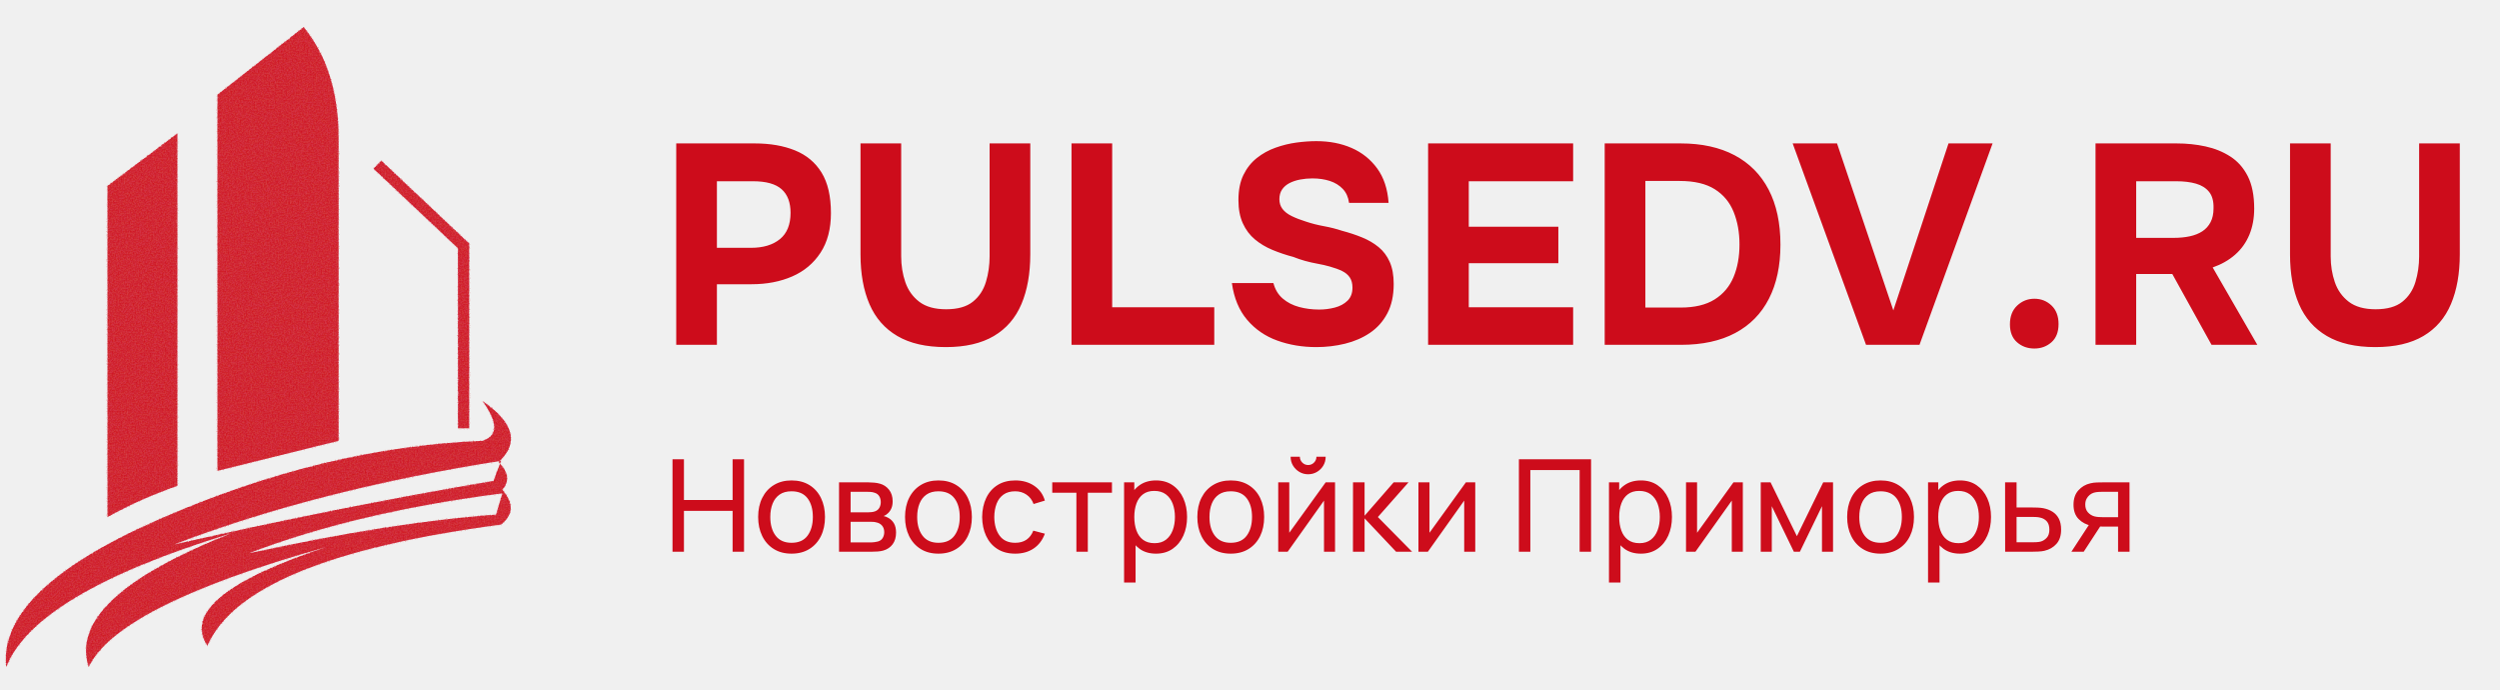
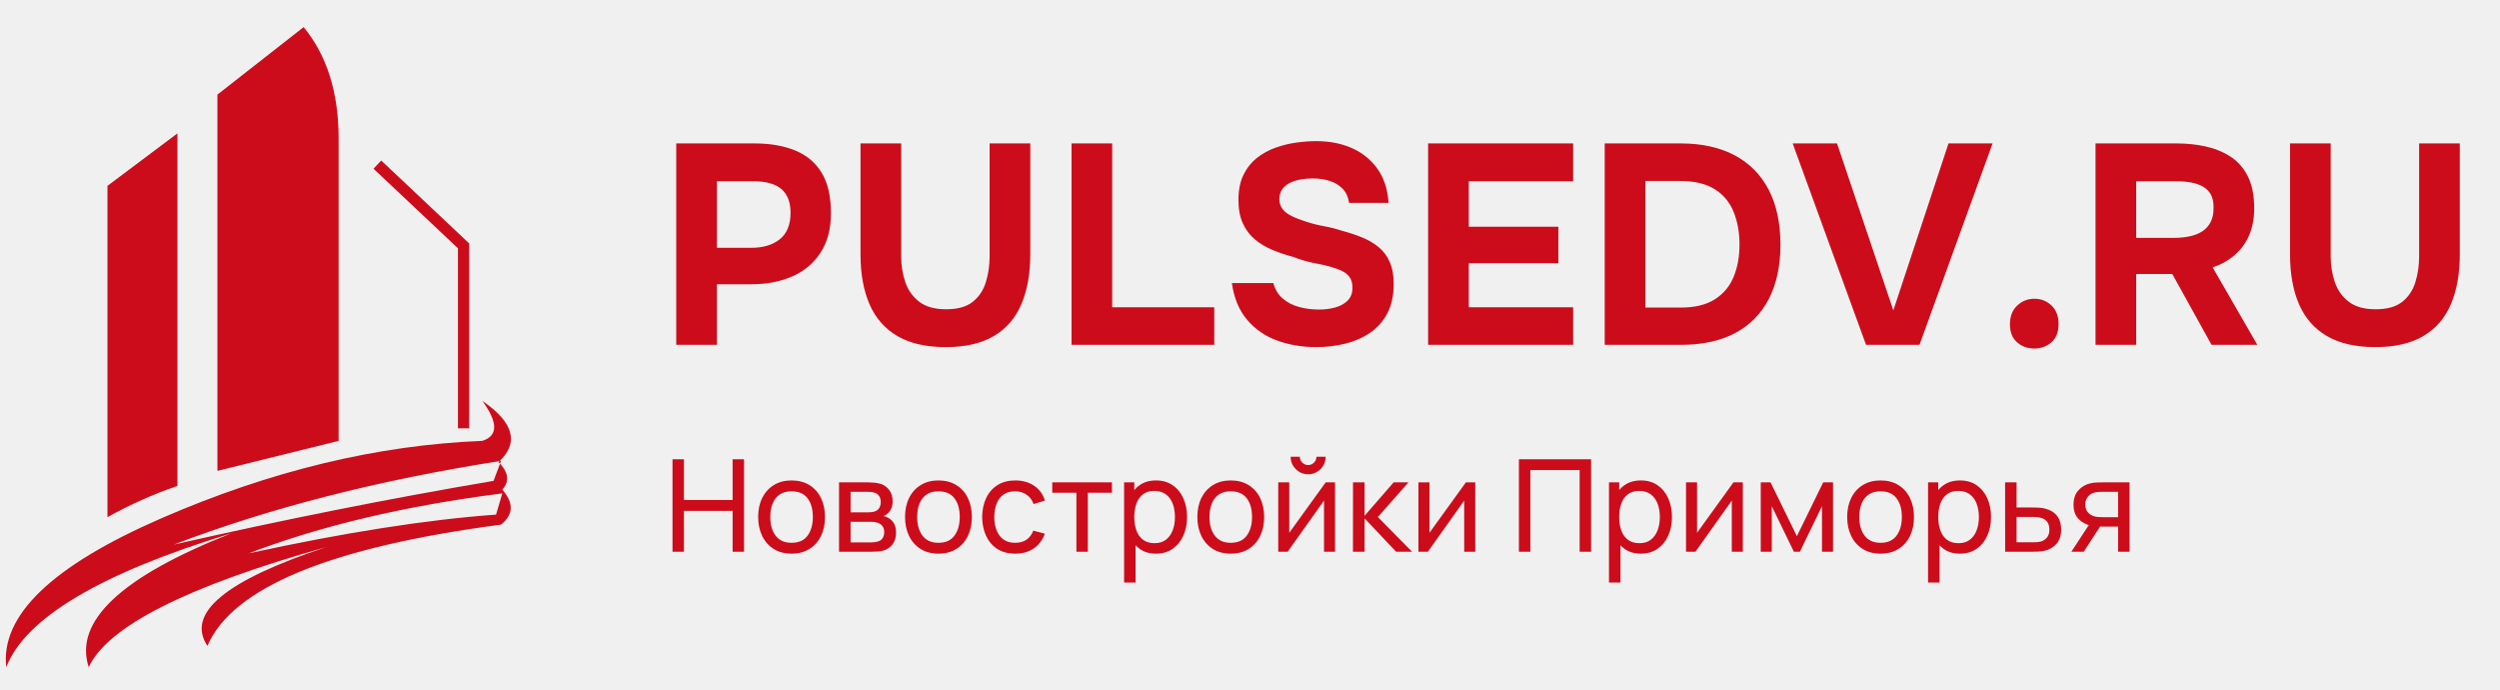
<svg xmlns="http://www.w3.org/2000/svg" width="290" height="80" viewBox="0 0 290 80" role="img" aria-label="PULSEDV.RU — Новостройки Приморья">
  <defs>
    <pattern id="grain" width="180" height="140" patternUnits="userSpaceOnUse" patternTransform="rotate(-36)">
      <path d="M109.7 94.6q17.4 -0.1 34.7 -0.3" stroke="#fff" stroke-opacity="0.052" stroke-width="0.55" />
      <path d="M30.6 114.8q9.0 -0.1 18.1 -0.2" stroke="#fff" stroke-opacity="0.077" stroke-width="0.29" />
      <path d="M163.6 75.1q4.2 0.1 8.4 0.3" stroke="#fff" stroke-opacity="0.103" stroke-width="0.61" />
      <path d="M178.5 -10.2q17.6 0.1 35.2 0.1" stroke="#fff" stroke-opacity="0.039" stroke-width="0.77" />
      <path d="M102.0 22.6q15.2 -0.2 30.4 -0.3" stroke="#fff" stroke-opacity="0.104" stroke-width="0.75" />
      <path d="M139.2 -6.3q13.2 -0.2 26.4 -0.4" stroke="#fff" stroke-opacity="0.099" stroke-width="0.40" />
      <path d="M179.5 14.3q17.5 -0.2 35.0 -0.4" stroke="#fff" stroke-opacity="0.061" stroke-width="0.57" />
      <path d="M63.2 34.8q9.6 0.1 19.1 0.3" stroke="#fff" stroke-opacity="0.026" stroke-width="0.34" />
      <path d="M33.1 61.4q16.2 -0.2 32.4 -0.4" stroke="#fff" stroke-opacity="0.043" stroke-width="0.67" />
      <path d="M77.8 1.9q8.1 -0.2 16.2 -0.4" stroke="#fff" stroke-opacity="0.092" stroke-width="0.42" />
      <path d="M139.3 93.7q4.2 -0.0 8.5 -0.0" stroke="#fff" stroke-opacity="0.079" stroke-width="0.57" />
      <path d="M161.4 20.9q14.6 0.0 29.2 0.0" stroke="#a40917" stroke-opacity="0.038" stroke-width="0.58" />
      <path d="M54.6 16.8q13.5 0.2 27.0 0.3" stroke="#fff" stroke-opacity="0.084" stroke-width="0.48" />
      <path d="M72.1 -11.5q16.4 0.2 32.9 0.3" stroke="#a40917" stroke-opacity="0.027" stroke-width="0.35" />
      <path d="M56.2 138.5q14.2 0.1 28.4 0.3" stroke="#fff" stroke-opacity="0.061" stroke-width="0.80" />
      <path d="M16.7 117.4q7.4 -0.2 14.8 -0.3" stroke="#fff" stroke-opacity="0.089" stroke-width="0.51" />
      <path d="M26.5 44.0q7.2 0.1 14.4 0.1" stroke="#fff" stroke-opacity="0.058" stroke-width="0.51" />
      <path d="M146.2 54.4q7.6 -0.1 15.1 -0.3" stroke="#fff" stroke-opacity="0.100" stroke-width="0.43" />
      <path d="M93.7 -3.2q6.4 -0.0 12.8 -0.0" stroke="#a40917" stroke-opacity="0.089" stroke-width="0.29" />
      <path d="M66.7 34.5q4.9 -0.0 9.8 -0.1" stroke="#fff" stroke-opacity="0.064" stroke-width="0.36" />
      <path d="M130.7 100.0q17.3 -0.1 34.7 -0.3" stroke="#fff" stroke-opacity="0.122" stroke-width="0.57" />
      <path d="M84.2 117.3q12.0 -0.1 24.1 -0.2" stroke="#a40917" stroke-opacity="0.046" stroke-width="0.56" />
      <path d="M89.2 104.5q8.5 0.1 17.0 0.1" stroke="#fff" stroke-opacity="0.066" stroke-width="0.35" />
      <path d="M-18.3 24.6q6.0 -0.1 12.0 -0.2" stroke="#fff" stroke-opacity="0.074" stroke-width="0.29" />
      <path d="M99.0 76.5q14.0 -0.2 28.0 -0.4" stroke="#a40917" stroke-opacity="0.039" stroke-width="0.71" />
      <path d="M176.1 70.8q9.7 0.1 19.4 0.1" stroke="#fff" stroke-opacity="0.057" stroke-width="0.57" />
      <path d="M77.2 136.5q8.0 0.0 15.9 0.0" stroke="#a40917" stroke-opacity="0.065" stroke-width="0.43" />
      <path d="M178.3 -2.4q8.2 0.1 16.4 0.2" stroke="#fff" stroke-opacity="0.109" stroke-width="0.35" />
      <path d="M139.6 21.6q10.9 0.1 21.8 0.1" stroke="#fff" stroke-opacity="0.048" stroke-width="0.44" />
      <path d="M41.7 32.9q5.5 -0.0 10.9 -0.1" stroke="#fff" stroke-opacity="0.069" stroke-width="0.27" />
      <path d="M15.9 68.0q11.0 0.1 22.0 0.2" stroke="#fff" stroke-opacity="0.114" stroke-width="0.68" />
      <path d="M165.9 4.8q14.7 -0.1 29.3 -0.2" stroke="#a40917" stroke-opacity="0.084" stroke-width="0.49" />
      <path d="M103.9 27.3q11.0 0.2 22.0 0.3" stroke="#a40917" stroke-opacity="0.031" stroke-width="0.50" />
      <path d="M126.0 1.0q6.7 0.1 13.3 0.3" stroke="#fff" stroke-opacity="0.097" stroke-width="0.33" />
      <path d="M124.3 -8.5q6.4 0.1 12.8 0.3" stroke="#fff" stroke-opacity="0.077" stroke-width="0.65" />
      <path d="M65.1 0.9q3.3 -0.1 6.7 -0.2" stroke="#fff" stroke-opacity="0.038" stroke-width="0.71" />
      <path d="M138.9 10.9q3.3 -0.1 6.6 -0.2" stroke="#a40917" stroke-opacity="0.103" stroke-width="0.27" />
      <path d="M119.2 6.8q12.7 -0.1 25.4 -0.2" stroke="#fff" stroke-opacity="0.127" stroke-width="0.66" />
      <path d="M20.0 38.7q5.9 -0.0 11.8 -0.1" stroke="#fff" stroke-opacity="0.081" stroke-width="0.29" />
      <path d="M110.0 54.1q15.8 0.1 31.5 0.2" stroke="#a40917" stroke-opacity="0.065" stroke-width="0.44" />
      <path d="M67.1 12.3q4.1 -0.2 8.1 -0.3" stroke="#a40917" stroke-opacity="0.070" stroke-width="0.35" />
      <path d="M128.5 124.4q10.4 0.0 20.7 0.0" stroke="#fff" stroke-opacity="0.060" stroke-width="0.35" />
      <path d="M46.9 3.4q16.1 -0.2 32.2 -0.4" stroke="#fff" stroke-opacity="0.069" stroke-width="0.75" />
      <path d="M91.4 135.3q3.2 0.1 6.3 0.1" stroke="#fff" stroke-opacity="0.078" stroke-width="0.52" />
      <path d="M171.3 34.7q15.0 0.1 29.9 0.3" stroke="#fff" stroke-opacity="0.115" stroke-width="0.55" />
      <path d="M61.5 47.6q8.8 0.2 17.7 0.3" stroke="#a40917" stroke-opacity="0.051" stroke-width="0.65" />
      <path d="M-17.6 78.7q13.0 -0.0 25.9 -0.0" stroke="#fff" stroke-opacity="0.042" stroke-width="0.62" />
      <path d="M55.3 21.5q13.0 0.0 26.0 0.0" stroke="#fff" stroke-opacity="0.115" stroke-width="0.27" />
      <path d="M92.4 16.5q15.4 -0.2 30.8 -0.3" stroke="#a40917" stroke-opacity="0.099" stroke-width="0.52" />
      <path d="M-18.1 63.8q11.2 0.2 22.5 0.4" stroke="#fff" stroke-opacity="0.034" stroke-width="0.75" />
      <path d="M11.9 101.8q13.8 -0.1 27.6 -0.2" stroke="#fff" stroke-opacity="0.122" stroke-width="0.59" />
      <path d="M63.5 62.1q9.6 0.1 19.2 0.1" stroke="#fff" stroke-opacity="0.035" stroke-width="0.40" />
      <path d="M86.2 82.8q13.4 0.2 26.8 0.4" stroke="#fff" stroke-opacity="0.063" stroke-width="0.48" />
      <path d="M92.4 129.4q6.3 -0.2 12.6 -0.3" stroke="#fff" stroke-opacity="0.032" stroke-width="0.50" />
      <path d="M31.8 111.3q13.7 0.1 27.3 0.2" stroke="#fff" stroke-opacity="0.115" stroke-width="0.80" />
      <path d="M90.8 93.6q17.2 0.1 34.4 0.2" stroke="#fff" stroke-opacity="0.076" stroke-width="0.67" />
      <path d="M30.6 13.8q11.8 -0.0 23.7 -0.0" stroke="#a40917" stroke-opacity="0.113" stroke-width="0.58" />
      <path d="M69.9 63.0q8.7 0.2 17.4 0.4" stroke="#a40917" stroke-opacity="0.111" stroke-width="0.55" />
      <path d="M119.5 2.5q12.5 -0.0 25.1 -0.0" stroke="#fff" stroke-opacity="0.125" stroke-width="0.48" />
      <path d="M99.7 76.9q14.0 0.0 28.0 0.0" stroke="#a40917" stroke-opacity="0.034" stroke-width="0.53" />
      <path d="M93.0 83.5q7.3 -0.0 14.5 -0.0" stroke="#fff" stroke-opacity="0.051" stroke-width="0.48" />
      <path d="M157.0 118.0q6.1 -0.1 12.3 -0.2" stroke="#fff" stroke-opacity="0.032" stroke-width="0.51" />
      <path d="M26.6 -3.2q8.0 0.1 15.9 0.3" stroke="#fff" stroke-opacity="0.072" stroke-width="0.78" />
      <path d="M3.8 52.2q14.5 -0.1 29.0 -0.2" stroke="#fff" stroke-opacity="0.065" stroke-width="0.51" />
      <path d="M113.8 71.8q13.1 0.1 26.1 0.2" stroke="#a40917" stroke-opacity="0.067" stroke-width="0.32" />
      <path d="M115.9 97.2q14.3 0.0 28.6 0.1" stroke="#fff" stroke-opacity="0.074" stroke-width="0.61" />
      <path d="M174.7 111.1q6.5 -0.2 12.9 -0.3" stroke="#fff" stroke-opacity="0.102" stroke-width="0.43" />
      <path d="M3.5 134.6q9.8 0.1 19.6 0.3" stroke="#fff" stroke-opacity="0.032" stroke-width="0.65" />
      <path d="M91.4 135.7q14.0 -0.1 27.9 -0.2" stroke="#fff" stroke-opacity="0.088" stroke-width="0.67" />
      <path d="M153.4 83.1q12.7 0.1 25.5 0.2" stroke="#fff" stroke-opacity="0.045" stroke-width="0.30" />
      <path d="M-6.8 9.8q4.4 0.1 8.8 0.2" stroke="#fff" stroke-opacity="0.078" stroke-width="0.41" />
      <path d="M-9.7 -0.3q13.9 -0.2 27.8 -0.4" stroke="#a40917" stroke-opacity="0.104" stroke-width="0.79" />
      <path d="M-12.5 -7.6q4.6 -0.2 9.3 -0.4" stroke="#a40917" stroke-opacity="0.056" stroke-width="0.69" />
      <path d="M56.6 60.6q8.5 -0.0 17.0 -0.1" stroke="#fff" stroke-opacity="0.091" stroke-width="0.78" />
      <path d="M61.2 138.6q13.7 0.1 27.4 0.3" stroke="#fff" stroke-opacity="0.053" stroke-width="0.58" />
      <path d="M148.8 16.0q4.7 0.1 9.5 0.2" stroke="#a40917" stroke-opacity="0.102" stroke-width="0.66" />
      <path d="M-6.8 42.3q13.1 0.2 26.2 0.4" stroke="#fff" stroke-opacity="0.126" stroke-width="0.71" />
      <path d="M85.8 135.7q6.1 0.0 12.3 0.0" stroke="#fff" stroke-opacity="0.093" stroke-width="0.68" />
      <path d="M112.9 24.8q9.7 0.1 19.4 0.3" stroke="#a40917" stroke-opacity="0.125" stroke-width="0.38" />
      <path d="M82.8 67.0q13.9 -0.1 27.7 -0.2" stroke="#fff" stroke-opacity="0.042" stroke-width="0.32" />
      <path d="M4.0 54.2q14.7 0.2 29.3 0.4" stroke="#fff" stroke-opacity="0.064" stroke-width="0.70" />
      <path d="M159.4 10.3q3.2 0.0 6.4 0.0" stroke="#fff" stroke-opacity="0.042" stroke-width="0.46" />
      <path d="M18.4 135.0q5.8 0.2 11.6 0.3" stroke="#fff" stroke-opacity="0.052" stroke-width="0.47" />
      <path d="M100.2 81.9q13.7 0.2 27.3 0.3" stroke="#fff" stroke-opacity="0.090" stroke-width="0.62" />
      <path d="M163.3 87.5q16.7 -0.1 33.3 -0.1" stroke="#a40917" stroke-opacity="0.099" stroke-width="0.25" />
      <path d="M-10.7 61.3q9.0 0.2 18.0 0.3" stroke="#a40917" stroke-opacity="0.079" stroke-width="0.80" />
      <path d="M-18.9 -6.8q11.1 -0.0 22.2 -0.1" stroke="#fff" stroke-opacity="0.058" stroke-width="0.38" />
      <path d="M24.5 82.1q5.7 0.1 11.3 0.1" stroke="#fff" stroke-opacity="0.087" stroke-width="0.77" />
      <path d="M121.4 39.3q11.3 -0.0 22.7 -0.0" stroke="#a40917" stroke-opacity="0.055" stroke-width="0.66" />
      <path d="M161.0 10.8q13.9 0.2 27.9 0.3" stroke="#a40917" stroke-opacity="0.030" stroke-width="0.75" />
      <path d="M115.9 121.4q9.1 0.1 18.2 0.3" stroke="#fff" stroke-opacity="0.047" stroke-width="0.67" />
      <path d="M29.5 19.1q11.5 0.1 23.0 0.1" stroke="#a40917" stroke-opacity="0.049" stroke-width="0.29" />
      <path d="M52.6 19.4q9.4 0.1 18.8 0.3" stroke="#fff" stroke-opacity="0.101" stroke-width="0.51" />
      <path d="M168.3 -0.1q16.7 -0.1 33.4 -0.1" stroke="#fff" stroke-opacity="0.058" stroke-width="0.75" />
      <path d="M78.9 65.5q15.8 0.2 31.7 0.4" stroke="#fff" stroke-opacity="0.089" stroke-width="0.55" />
      <path d="M56.3 84.4q17.4 -0.1 34.7 -0.3" stroke="#fff" stroke-opacity="0.052" stroke-width="0.67" />
      <path d="M50.5 12.8q3.9 0.0 7.8 0.0" stroke="#a40917" stroke-opacity="0.087" stroke-width="0.62" />
      <path d="M159.8 50.1q9.6 0.1 19.3 0.3" stroke="#fff" stroke-opacity="0.040" stroke-width="0.65" />
      <path d="M39.1 50.2q3.0 0.1 6.0 0.1" stroke="#fff" stroke-opacity="0.129" stroke-width="0.32" />
      <path d="M-7.6 8.6q15.2 -0.2 30.4 -0.4" stroke="#fff" stroke-opacity="0.112" stroke-width="0.51" />
      <path d="M-6.6 12.5q9.1 0.2 18.2 0.3" stroke="#a40917" stroke-opacity="0.073" stroke-width="0.59" />
      <path d="M89.4 128.4q15.3 0.2 30.5 0.4" stroke="#fff" stroke-opacity="0.049" stroke-width="0.49" />
      <path d="M85.6 27.1q6.4 0.0 12.9 0.1" stroke="#a40917" stroke-opacity="0.118" stroke-width="0.31" />
      <path d="M135.5 93.6q11.6 -0.1 23.3 -0.2" stroke="#fff" stroke-opacity="0.079" stroke-width="0.52" />
      <path d="M29.4 60.8q4.2 0.2 8.5 0.3" stroke="#fff" stroke-opacity="0.094" stroke-width="0.65" />
      <path d="M106.6 38.6q11.1 0.0 22.2 0.1" stroke="#fff" stroke-opacity="0.104" stroke-width="0.45" />
      <path d="M129.1 80.4q17.6 -0.2 35.1 -0.4" stroke="#fff" stroke-opacity="0.122" stroke-width="0.45" />
      <path d="M161.7 20.2q4.4 -0.1 8.7 -0.2" stroke="#fff" stroke-opacity="0.103" stroke-width="0.74" />
      <path d="M23.1 8.9q3.2 0.2 6.4 0.4" stroke="#fff" stroke-opacity="0.057" stroke-width="0.68" />
      <path d="M162.4 85.2q14.5 0.1 29.0 0.3" stroke="#fff" stroke-opacity="0.103" stroke-width="0.43" />
      <path d="M95.0 58.5q3.1 -0.1 6.2 -0.2" stroke="#a40917" stroke-opacity="0.120" stroke-width="0.29" />
      <path d="M148.9 65.5q12.2 -0.2 24.3 -0.3" stroke="#a40917" stroke-opacity="0.109" stroke-width="0.58" />
      <path d="M-17.0 112.7q15.3 -0.2 30.6 -0.4" stroke="#a40917" stroke-opacity="0.032" stroke-width="0.68" />
      <path d="M137.5 -6.1q4.2 0.0 8.5 0.0" stroke="#a40917" stroke-opacity="0.038" stroke-width="0.70" />
      <path d="M58.2 96.3q5.6 -0.1 11.2 -0.3" stroke="#fff" stroke-opacity="0.088" stroke-width="0.68" />
      <path d="M128.0 133.1q8.5 0.1 17.0 0.3" stroke="#a40917" stroke-opacity="0.031" stroke-width="0.68" />
      <path d="M12.7 27.6q9.6 0.1 19.3 0.2" stroke="#a40917" stroke-opacity="0.072" stroke-width="0.38" />
      <path d="M172.4 126.3q9.2 0.1 18.5 0.1" stroke="#a40917" stroke-opacity="0.059" stroke-width="0.45" />
      <path d="M170.4 48.8q14.4 -0.0 28.8 -0.0" stroke="#fff" stroke-opacity="0.057" stroke-width="0.76" />
      <path d="M119.2 92.0q4.2 0.2 8.3 0.3" stroke="#fff" stroke-opacity="0.089" stroke-width="0.38" />
      <path d="M123.1 94.9q8.3 -0.2 16.5 -0.4" stroke="#a40917" stroke-opacity="0.072" stroke-width="0.41" />
      <path d="M8.9 -11.4q16.4 -0.2 32.7 -0.4" stroke="#fff" stroke-opacity="0.047" stroke-width="0.71" />
      <path d="M116.6 90.4q7.6 0.1 15.3 0.3" stroke="#fff" stroke-opacity="0.045" stroke-width="0.32" />
      <path d="M49.9 116.5q7.9 0.2 15.8 0.4" stroke="#a40917" stroke-opacity="0.033" stroke-width="0.28" />
      <path d="M140.4 68.4q13.1 0.0 26.1 0.0" stroke="#fff" stroke-opacity="0.114" stroke-width="0.50" />
      <path d="M126.9 138.5q13.3 -0.1 26.7 -0.3" stroke="#fff" stroke-opacity="0.102" stroke-width="0.37" />
      <path d="M144.4 65.4q9.4 0.2 18.7 0.4" stroke="#fff" stroke-opacity="0.089" stroke-width="0.75" />
      <path d="M129.5 1.6q9.9 0.1 19.7 0.3" stroke="#fff" stroke-opacity="0.109" stroke-width="0.30" />
      <path d="M150.4 88.3q9.7 -0.1 19.4 -0.1" stroke="#fff" stroke-opacity="0.044" stroke-width="0.51" />
      <path d="M130.9 117.6q17.1 -0.0 34.2 -0.1" stroke="#fff" stroke-opacity="0.061" stroke-width="0.46" />
      <path d="M125.8 64.2q5.8 0.0 11.5 0.0" stroke="#fff" stroke-opacity="0.061" stroke-width="0.25" />
      <path d="M81.6 132.3q9.0 0.2 18.1 0.4" stroke="#a40917" stroke-opacity="0.119" stroke-width="0.79" />
      <path d="M85.1 20.2q12.5 -0.2 24.9 -0.3" stroke="#a40917" stroke-opacity="0.073" stroke-width="0.53" />
      <path d="M172.9 21.1q16.1 -0.2 32.2 -0.4" stroke="#fff" stroke-opacity="0.062" stroke-width="0.44" />
      <path d="M19.3 59.3q5.7 0.1 11.3 0.1" stroke="#a40917" stroke-opacity="0.056" stroke-width="0.33" />
      <path d="M1.4 117.3q17.3 -0.1 34.7 -0.2" stroke="#fff" stroke-opacity="0.047" stroke-width="0.39" />
      <path d="M120.6 1.9q10.7 0.2 21.4 0.3" stroke="#a40917" stroke-opacity="0.121" stroke-width="0.48" />
      <path d="M103.2 56.1q16.0 -0.0 32.0 -0.1" stroke="#fff" stroke-opacity="0.059" stroke-width="0.36" />
      <path d="M106.8 106.9q10.5 -0.0 20.9 -0.1" stroke="#fff" stroke-opacity="0.027" stroke-width="0.74" />
      <path d="M108.1 139.2q14.6 -0.2 29.2 -0.3" stroke="#fff" stroke-opacity="0.083" stroke-width="0.64" />
      <path d="M153.0 47.7q14.9 -0.2 29.9 -0.4" stroke="#a40917" stroke-opacity="0.119" stroke-width="0.32" />
      <path d="M74.2 71.9q16.4 0.1 32.8 0.3" stroke="#fff" stroke-opacity="0.112" stroke-width="0.72" />
      <path d="M18.4 29.8q3.9 0.1 7.8 0.2" stroke="#fff" stroke-opacity="0.094" stroke-width="0.80" />
      <path d="M106.7 1.7q6.4 0.1 12.8 0.3" stroke="#fff" stroke-opacity="0.080" stroke-width="0.34" />
      <path d="M127.3 46.8q4.7 0.2 9.5 0.3" stroke="#fff" stroke-opacity="0.128" stroke-width="0.39" />
      <path d="M116.3 95.3q9.7 -0.0 19.5 -0.1" stroke="#fff" stroke-opacity="0.115" stroke-width="0.51" />
      <path d="M65.5 61.1q10.3 -0.2 20.7 -0.4" stroke="#fff" stroke-opacity="0.110" stroke-width="0.79" />
      <path d="M167.3 69.7q10.2 -0.0 20.4 -0.1" stroke="#a40917" stroke-opacity="0.073" stroke-width="0.64" />
      <path d="M55.9 135.1q6.4 -0.1 12.8 -0.3" stroke="#fff" stroke-opacity="0.066" stroke-width="0.40" />
      <path d="M118.6 98.8q7.3 -0.0 14.6 -0.1" stroke="#a40917" stroke-opacity="0.125" stroke-width="0.56" />
      <path d="M132.1 37.9q8.9 -0.1 17.8 -0.2" stroke="#fff" stroke-opacity="0.106" stroke-width="0.71" />
      <path d="M124.4 -10.2q6.7 -0.0 13.4 -0.1" stroke="#fff" stroke-opacity="0.091" stroke-width="0.80" />
      <path d="M57.3 118.6q6.4 0.0 12.8 0.1" stroke="#a40917" stroke-opacity="0.036" stroke-width="0.25" />
      <path d="M136.0 114.5q14.0 -0.0 28.0 -0.0" stroke="#fff" stroke-opacity="0.093" stroke-width="0.60" />
      <path d="M18.6 69.0q14.2 0.1 28.4 0.2" stroke="#fff" stroke-opacity="0.034" stroke-width="0.33" />
      <path d="M154.8 5.2q13.7 -0.2 27.5 -0.4" stroke="#fff" stroke-opacity="0.056" stroke-width="0.38" />
      <path d="M27.8 -3.8q10.0 0.0 20.1 0.0" stroke="#a40917" stroke-opacity="0.117" stroke-width="0.49" />
      <path d="M16.8 77.7q12.4 0.2 24.8 0.4" stroke="#a40917" stroke-opacity="0.056" stroke-width="0.74" />
      <path d="M-2.2 18.7q3.4 -0.1 6.7 -0.2" stroke="#a40917" stroke-opacity="0.069" stroke-width="0.62" />
      <path d="M153.6 20.7q11.4 -0.1 22.8 -0.2" stroke="#a40917" stroke-opacity="0.030" stroke-width="0.60" />
      <path d="M38.8 63.9q17.7 0.2 35.4 0.4" stroke="#fff" stroke-opacity="0.107" stroke-width="0.56" />
      <path d="M53.1 72.0q5.9 0.2 11.7 0.4" stroke="#fff" stroke-opacity="0.079" stroke-width="0.41" />
      <path d="M67.3 53.3q5.2 -0.1 10.4 -0.3" stroke="#a40917" stroke-opacity="0.057" stroke-width="0.45" />
      <path d="M44.9 -3.1q9.3 -0.0 18.6 -0.1" stroke="#fff" stroke-opacity="0.124" stroke-width="0.68" />
      <path d="M141.3 101.5q8.4 -0.0 16.8 -0.0" stroke="#a40917" stroke-opacity="0.102" stroke-width="0.26" />
      <path d="M88.1 136.8q17.8 -0.1 35.6 -0.2" stroke="#fff" stroke-opacity="0.043" stroke-width="0.78" />
      <path d="M151.4 46.3q11.0 -0.0 22.1 -0.0" stroke="#a40917" stroke-opacity="0.081" stroke-width="0.75" />
      <path d="M140.0 107.3q12.5 -0.1 25.0 -0.2" stroke="#fff" stroke-opacity="0.118" stroke-width="0.51" />
      <path d="M148.8 68.4q5.6 0.0 11.1 0.1" stroke="#fff" stroke-opacity="0.125" stroke-width="0.65" />
      <path d="M176.3 118.4q5.8 0.2 11.6 0.4" stroke="#fff" stroke-opacity="0.127" stroke-width="0.77" />
      <path d="M-0.3 36.4q12.6 0.2 25.3 0.4" stroke="#fff" stroke-opacity="0.125" stroke-width="0.59" />
      <path d="M91.3 109.3q15.7 -0.0 31.4 -0.0" stroke="#fff" stroke-opacity="0.103" stroke-width="0.49" />
      <path d="M119.9 3.2q8.8 -0.2 17.6 -0.4" stroke="#fff" stroke-opacity="0.068" stroke-width="0.70" />
      <path d="M148.0 36.9q11.8 -0.0 23.6 -0.0" stroke="#a40917" stroke-opacity="0.060" stroke-width="0.72" />
      <path d="M12.1 -10.2q13.7 0.0 27.4 0.1" stroke="#fff" stroke-opacity="0.065" stroke-width="0.65" />
      <path d="M118.7 76.8q7.9 0.2 15.8 0.3" stroke="#a40917" stroke-opacity="0.067" stroke-width="0.46" />
      <path d="M79.3 77.2q15.7 0.2 31.4 0.4" stroke="#fff" stroke-opacity="0.038" stroke-width="0.55" />
      <path d="M99.7 125.0q10.4 0.0 20.8 0.0" stroke="#a40917" stroke-opacity="0.123" stroke-width="0.29" />
      <path d="M9.2 -0.8q7.6 -0.0 15.2 -0.1" stroke="#fff" stroke-opacity="0.118" stroke-width="0.58" />
      <path d="M175.0 127.4q5.2 -0.0 10.5 -0.0" stroke="#fff" stroke-opacity="0.076" stroke-width="0.69" />
      <path d="M129.4 0.9q16.6 -0.0 33.2 -0.1" stroke="#a40917" stroke-opacity="0.091" stroke-width="0.44" />
      <path d="M18.4 66.4q4.4 -0.2 8.8 -0.4" stroke="#fff" stroke-opacity="0.080" stroke-width="0.60" />
      <path d="M94.8 75.4q8.2 0.0 16.3 0.0" stroke="#fff" stroke-opacity="0.096" stroke-width="0.51" />
      <path d="M164.2 59.3q13.7 0.0 27.3 0.1" stroke="#fff" stroke-opacity="0.109" stroke-width="0.47" />
      <path d="M-14.0 52.6q8.0 0.0 16.0 0.0" stroke="#a40917" stroke-opacity="0.077" stroke-width="0.39" />
      <path d="M56.3 111.5q13.3 0.0 26.7 0.1" stroke="#fff" stroke-opacity="0.029" stroke-width="0.41" />
      <path d="M59.0 51.0q8.3 0.1 16.6 0.2" stroke="#fff" stroke-opacity="0.090" stroke-width="0.80" />
      <path d="M61.5 45.7q5.2 0.1 10.3 0.2" stroke="#fff" stroke-opacity="0.117" stroke-width="0.38" />
      <path d="M130.4 78.8q12.5 0.1 25.1 0.3" stroke="#a40917" stroke-opacity="0.049" stroke-width="0.80" />
      <path d="M80.9 89.7q14.8 0.1 29.6 0.3" stroke="#fff" stroke-opacity="0.052" stroke-width="0.40" />
    </pattern>
-     <filter id="rough" x="-3%" y="-5%" width="106%" height="110%">
-       <feTurbulence type="fractalNoise" baseFrequency=".82" numOctaves="3" seed="19" result="noise" />
-       <feColorMatrix in="noise" type="matrix" values="0 0 0 0 1 0 0 0 0 1 0 0 0 0 1 0 .3 0 0 .73" result="paper" />
-       <feComposite in="SourceGraphic" in2="paper" operator="in" result="pencil" />
-       <feDisplacementMap in="pencil" in2="noise" scale=".8" xChannelSelector="R" yChannelSelector="G" />
-     </filter>
    <clipPath id="shape">
      <g transform="translate(0 3) scale(.145) translate(-433 -207)">
        <path d="M519 335 575 293V575Q546 585 519 600ZM607 262 676 208Q704 242 704 297V539L607 563Z" />
        <path d="m735 318 69 65v146" fill="none" stroke="#cd0c1b" stroke-width="9" />
        <path d="M438 720Q431 658 562 601T819 539Q838 533 819 507Q857 533 832 556Q844 568 835 578Q849 594 834 606Q629 633 599 703Q573 664 694 624Q527 671 504 720Q486 665 618 613Q461 661 438 720ZM834 555Q687 578 572 622Q704 592 828 571ZM835 581Q718 596 632 629Q747 604 830 598Z" />
      </g>
    </clipPath>
  </defs>
  <g fill="#cd0c1b">
-     <g transform="translate(0 3) scale(.145) translate(-433 -207)" filter="url(#rough)">
+     <g transform="translate(0 3) scale(.145) translate(-433 -207)">
      <path d="M519 335 575 293V575Q546 585 519 600ZM607 262 676 208Q704 242 704 297V539L607 563Z" />
      <path d="m735 318 69 65v146" fill="none" stroke="#cd0c1b" stroke-width="9" />
      <path d="M438 720Q431 658 562 601T819 539Q838 533 819 507Q857 533 832 556Q844 568 835 578Q849 594 834 606Q629 633 599 703Q573 664 694 624Q527 671 504 720Q486 665 618 613Q461 661 438 720ZM834 555Q687 578 572 622Q704 592 828 571ZM835 581Q718 596 632 629Q747 604 830 598Z" />
    </g>
    <path d="M78.475 40.0V16.636H87.583Q90.256 16.636 92.252 17.444Q94.249 18.253 95.338 20.018Q96.427 21.784 96.427 24.721Q96.427 27.46 95.222 29.308Q94.018 31.156 91.939 32.064Q89.86 32.971 87.22 32.971H83.194V40.0ZM83.194 28.747H87.154Q89.266 28.747 90.504 27.741Q91.741 26.734 91.741 24.688Q91.741 22.873 90.702 21.949Q89.662 21.025 87.385 21.025H83.194Z M109.759 40.264Q106.327 40.264 104.133 38.977Q101.938 37.69 100.899 35.281Q99.859 32.872 99.859 29.506V16.636H104.578V29.737Q104.578 31.321 105.056 32.724Q105.535 34.126 106.674 35.001Q107.812 35.875 109.792 35.875Q111.805 35.875 112.894 35.001Q113.983 34.126 114.412 32.707Q114.841 31.288 114.841 29.737V16.636H119.56V29.506Q119.56 32.839 118.537 35.264Q117.514 37.69 115.336 38.977Q113.158 40.264 109.759 40.264Z M124.345 40.0V16.636H129.064V35.644H140.911V40.0Z M152.758 40.264Q150.316 40.264 148.221 39.505Q146.125 38.746 144.723 37.096Q143.32 35.446 142.957 32.839H147.775Q148.072 33.961 148.864 34.638Q149.656 35.314 150.762 35.611Q151.867 35.908 153.088 35.908Q154.012 35.908 154.903 35.677Q155.794 35.446 156.372 34.885Q156.949 34.324 156.949 33.367Q156.949 32.641 156.636 32.179Q156.322 31.717 155.745 31.436Q155.167 31.156 154.342 30.925Q153.649 30.727 152.906 30.595Q152.164 30.463 151.454 30.265Q150.745 30.067 150.085 29.803Q148.831 29.473 147.676 28.994Q146.521 28.516 145.63 27.773Q144.739 27.031 144.228 25.909Q143.716 24.787 143.716 23.203Q143.716 21.487 144.293 20.299Q144.871 19.111 145.845 18.335Q146.818 17.56 148.023 17.131Q149.227 16.702 150.448 16.537Q151.669 16.372 152.758 16.372Q155.035 16.372 156.85 17.164Q158.665 17.956 159.82 19.54Q160.975 21.124 161.14 23.533H156.553Q156.421 22.543 155.827 21.916Q155.233 21.289 154.326 20.992Q153.418 20.695 152.296 20.695Q151.57 20.695 150.877 20.827Q150.184 20.959 149.639 21.239Q149.095 21.52 148.781 21.982Q148.468 22.444 148.468 23.104Q148.468 23.764 148.831 24.242Q149.194 24.721 149.904 25.068Q150.613 25.414 151.57 25.711Q152.56 26.041 153.649 26.239Q154.738 26.437 155.728 26.767Q156.982 27.097 158.071 27.543Q159.16 27.988 159.985 28.665Q160.81 29.341 161.272 30.381Q161.734 31.42 161.734 32.938Q161.734 34.951 160.992 36.353Q160.249 37.756 158.978 38.614Q157.708 39.472 156.091 39.868Q154.474 40.264 152.758 40.264Z M165.727 40.0V16.636H182.557V21.025H170.446V26.305H180.841V30.529H170.446V35.644H182.557V40.0Z M186.22 40.0V16.636H195.031Q198.694 16.636 201.285 18.005Q203.875 19.375 205.245 21.998Q206.614 24.622 206.614 28.384Q206.614 32.047 205.278 34.654Q203.941 37.261 201.367 38.63Q198.793 40.0 195.064 40.0ZM190.939 35.677H195.031Q197.473 35.677 198.975 34.736Q200.476 33.796 201.169 32.146Q201.862 30.496 201.862 28.351Q201.862 26.272 201.185 24.589Q200.509 22.906 198.991 21.949Q197.473 20.992 194.932 20.992H190.939Z M216.547 40.0 208.033 16.636H213.181L219.715 36.007L226.117 16.636H231.232L222.751 40.0Z M236.083 40.429Q234.895 40.429 234.07 39.703Q233.245 38.977 233.245 37.624Q233.245 36.238 234.087 35.446Q234.928 34.654 236.083 34.654Q237.238 34.654 238.063 35.429Q238.888 36.205 238.888 37.591Q238.888 38.977 238.063 39.703Q237.238 40.429 236.083 40.429Z M243.178 40.0V16.636H252.583Q254.332 16.636 255.933 16.983Q257.533 17.329 258.82 18.154Q260.107 18.979 260.85 20.447Q261.592 21.916 261.592 24.193Q261.592 25.876 261.031 27.229Q260.47 28.582 259.381 29.539Q258.292 30.496 256.774 31.024L261.955 40.0H256.642L252.088 31.783H247.897V40.0ZM247.897 27.592H252.253Q253.276 27.592 254.118 27.41Q254.959 27.229 255.57 26.833Q256.18 26.437 256.526 25.777Q256.873 25.117 256.873 24.16Q256.906 22.939 256.361 22.262Q255.817 21.586 254.844 21.305Q253.87 21.025 252.55 21.025H247.897Z M275.65 40.264Q272.218 40.264 270.024 38.977Q267.829 37.69 266.789 35.281Q265.75 32.872 265.75 29.506V16.636H270.469V29.737Q270.469 31.321 270.947 32.724Q271.426 34.126 272.564 35.001Q273.703 35.875 275.683 35.875Q277.696 35.875 278.785 35.001Q279.874 34.126 280.303 32.707Q280.732 31.288 280.732 29.737V16.636H285.451V29.506Q285.451 32.839 284.428 35.264Q283.405 37.69 281.227 38.977Q279.049 40.264 275.65 40.264Z" />
    <path d="M78.043 64.0V53.272H79.369V58.003H85.016V53.272H86.342V64.0H85.016V59.262H79.369V64.0Z M91.855 64.224Q90.656 64.224 89.788 63.68Q88.92 63.136 88.451 62.175Q87.981 61.214 87.981 59.97Q87.981 58.703 88.458 57.749Q88.935 56.796 89.807 56.263Q90.678 55.73 91.855 55.73Q93.062 55.73 93.934 56.271Q94.805 56.811 95.271 57.768Q95.737 58.725 95.737 59.97Q95.737 61.229 95.267 62.186Q94.798 63.143 93.926 63.683Q93.055 64.224 91.855 64.224ZM91.855 62.964Q93.107 62.964 93.718 62.13Q94.329 61.296 94.329 59.97Q94.329 58.606 93.71 57.798Q93.092 56.99 91.855 56.99Q91.013 56.99 90.47 57.37Q89.926 57.749 89.658 58.42Q89.389 59.09 89.389 59.97Q89.389 61.325 90.015 62.145Q90.641 62.964 91.855 62.964Z M97.368 64.0V55.954H100.795Q101.101 55.954 101.455 55.988Q101.809 56.021 102.099 56.103Q102.747 56.274 103.168 56.807Q103.589 57.34 103.589 58.152Q103.589 58.606 103.451 58.941Q103.313 59.277 103.06 59.523Q102.948 59.634 102.814 59.724Q102.68 59.813 102.546 59.865Q102.807 59.91 103.075 60.066Q103.5 60.297 103.742 60.715Q103.984 61.132 103.984 61.78Q103.984 62.599 103.589 63.132Q103.194 63.665 102.501 63.866Q102.211 63.948 101.861 63.974Q101.511 64.0 101.183 64.0ZM98.709 62.92H101.108Q101.265 62.92 101.484 62.89Q101.704 62.86 101.876 62.815Q102.263 62.704 102.438 62.398Q102.613 62.093 102.613 61.735Q102.613 61.258 102.349 60.96Q102.084 60.662 101.652 60.588Q101.496 60.543 101.313 60.536Q101.131 60.528 100.989 60.528H98.709ZM98.709 59.433H100.706Q100.915 59.433 101.145 59.407Q101.376 59.381 101.548 59.314Q101.89 59.187 102.051 58.893Q102.211 58.599 102.211 58.249Q102.211 57.861 102.036 57.567Q101.861 57.273 101.503 57.161Q101.265 57.072 100.97 57.06Q100.676 57.049 100.594 57.049H98.709Z M108.901 64.224Q107.701 64.224 106.834 63.68Q105.966 63.136 105.496 62.175Q105.027 61.214 105.027 59.97Q105.027 58.703 105.504 57.749Q105.981 56.796 106.852 56.263Q107.724 55.73 108.901 55.73Q110.108 55.73 110.979 56.271Q111.851 56.811 112.317 57.768Q112.782 58.725 112.782 59.97Q112.782 61.229 112.313 62.186Q111.844 63.143 110.972 63.683Q110.1 64.224 108.901 64.224ZM108.901 62.964Q110.153 62.964 110.763 62.13Q111.374 61.296 111.374 59.97Q111.374 58.606 110.756 57.798Q110.138 56.99 108.901 56.99Q108.059 56.99 107.515 57.37Q106.971 57.749 106.703 58.42Q106.435 59.09 106.435 59.97Q106.435 61.325 107.061 62.145Q107.687 62.964 108.901 62.964Z M117.811 64.224Q116.589 64.224 115.736 63.676Q114.883 63.128 114.436 62.167Q113.989 61.206 113.974 59.977Q113.989 58.718 114.447 57.761Q114.906 56.803 115.762 56.267Q116.619 55.73 117.826 55.73Q119.1 55.73 120.02 56.356Q120.94 56.982 121.253 58.07L119.942 58.465Q119.689 57.764 119.119 57.377Q118.549 56.99 117.811 56.99Q116.984 56.99 116.448 57.373Q115.911 57.757 115.651 58.431Q115.39 59.105 115.382 59.977Q115.397 61.318 116.004 62.141Q116.612 62.964 117.811 62.964Q118.601 62.964 119.122 62.603Q119.644 62.242 119.912 61.556L121.253 61.907Q120.836 63.032 119.949 63.627Q119.063 64.224 117.811 64.224Z M124.911 64.0V57.161H122.11V55.954H129.038V57.161H126.237V64.0Z M134.149 64.224Q133.017 64.224 132.242 63.661Q131.467 63.099 131.068 62.134Q130.67 61.169 130.67 59.97Q130.67 58.755 131.068 57.794Q131.467 56.833 132.245 56.282Q133.024 55.73 134.156 55.73Q135.274 55.73 136.082 56.286Q136.891 56.841 137.323 57.802Q137.755 58.763 137.755 59.97Q137.755 61.176 137.323 62.138Q136.891 63.099 136.082 63.661Q135.274 64.224 134.149 64.224ZM130.446 67.576V55.954H131.631V61.877H131.78V67.576ZM133.985 63.009Q134.782 63.009 135.304 62.607Q135.825 62.205 136.086 61.515Q136.347 60.826 136.347 59.97Q136.347 59.12 136.09 58.435Q135.833 57.749 135.3 57.347Q134.767 56.945 133.948 56.945Q133.166 56.945 132.651 57.329Q132.137 57.712 131.884 58.394Q131.631 59.076 131.631 59.97Q131.631 60.849 131.88 61.538Q132.13 62.227 132.651 62.618Q133.173 63.009 133.985 63.009Z M142.821 64.224Q141.621 64.224 140.753 63.68Q139.885 63.136 139.416 62.175Q138.947 61.214 138.947 59.97Q138.947 58.703 139.424 57.749Q139.9 56.796 140.772 56.263Q141.644 55.73 142.821 55.73Q144.028 55.73 144.899 56.271Q145.771 56.811 146.237 57.768Q146.702 58.725 146.702 59.97Q146.702 61.229 146.233 62.186Q145.763 63.143 144.892 63.683Q144.02 64.224 142.821 64.224ZM142.821 62.964Q144.072 62.964 144.683 62.13Q145.294 61.296 145.294 59.97Q145.294 58.606 144.676 57.798Q144.057 56.99 142.821 56.99Q141.979 56.99 141.435 57.37Q140.891 57.749 140.623 58.42Q140.355 59.09 140.355 59.97Q140.355 61.325 140.981 62.145Q141.606 62.964 142.821 62.964Z M151.805 55.015Q151.247 55.015 150.785 54.74Q150.323 54.464 150.047 54.006Q149.772 53.548 149.772 52.981H150.844Q150.844 53.376 151.127 53.659Q151.411 53.943 151.805 53.943Q152.208 53.943 152.487 53.659Q152.767 53.376 152.767 52.981H153.839Q153.839 53.548 153.567 54.006Q153.295 54.464 152.83 54.74Q152.364 55.015 151.805 55.015ZM154.927 55.954V64.0H153.646V58.07L149.429 64.0H148.334V55.954H149.615V61.802L153.839 55.954Z M157.006 64.0 157.013 55.954H158.354V59.828L161.729 55.954H163.45L159.896 59.977L163.867 64.0H162.012L158.354 60.126V64.0Z M171.198 55.954V64.0H169.916V58.07L165.7 64.0H164.605V55.954H165.886V61.802L170.11 55.954Z  M176.264 64.0V53.272H184.638V64.0H183.311V54.531H177.59V64.0Z M190.419 64.224Q189.286 64.224 188.512 63.661Q187.737 63.099 187.338 62.134Q186.94 61.169 186.94 59.97Q186.94 58.755 187.338 57.794Q187.737 56.833 188.515 56.282Q189.294 55.73 190.426 55.73Q191.544 55.73 192.352 56.286Q193.16 56.841 193.592 57.802Q194.025 58.763 194.025 59.97Q194.025 61.176 193.592 62.138Q193.16 63.099 192.352 63.661Q191.544 64.224 190.419 64.224ZM186.716 67.576V55.954H187.901V61.877H188.05V67.576ZM190.255 63.009Q191.052 63.009 191.574 62.607Q192.095 62.205 192.356 61.515Q192.617 60.826 192.617 59.97Q192.617 59.12 192.36 58.435Q192.102 57.749 191.57 57.347Q191.037 56.945 190.218 56.945Q189.435 56.945 188.921 57.329Q188.407 57.712 188.154 58.394Q187.901 59.076 187.901 59.97Q187.901 60.849 188.15 61.538Q188.4 62.227 188.921 62.618Q189.443 63.009 190.255 63.009Z M202.249 55.954V64.0H200.968V58.07L196.751 64.0H195.656V55.954H196.938V61.802L201.162 55.954Z M204.328 64.0V55.954H205.468L208.522 62.197L211.577 55.954H212.717V64.0H211.435V58.718L208.872 64.0H208.172L205.609 58.718V64.0Z M218.23 64.224Q217.03 64.224 216.162 63.68Q215.294 63.136 214.825 62.175Q214.356 61.214 214.356 59.97Q214.356 58.703 214.832 57.749Q215.309 56.796 216.181 56.263Q217.053 55.73 218.23 55.73Q219.437 55.73 220.308 56.271Q221.18 56.811 221.645 57.768Q222.111 58.725 222.111 59.97Q222.111 61.229 221.642 62.186Q221.172 63.143 220.301 63.683Q219.429 64.224 218.23 64.224ZM218.23 62.964Q219.481 62.964 220.092 62.13Q220.703 61.296 220.703 59.97Q220.703 58.606 220.085 57.798Q219.466 56.99 218.23 56.99Q217.388 56.99 216.844 57.37Q216.3 57.749 216.032 58.42Q215.764 59.09 215.764 59.97Q215.764 61.325 216.389 62.145Q217.015 62.964 218.23 62.964Z M227.445 64.224Q226.313 64.224 225.538 63.661Q224.763 63.099 224.365 62.134Q223.966 61.169 223.966 59.97Q223.966 58.755 224.365 57.794Q224.763 56.833 225.542 56.282Q226.32 55.73 227.453 55.73Q228.57 55.73 229.379 56.286Q230.187 56.841 230.619 57.802Q231.051 58.763 231.051 59.97Q231.051 61.176 230.619 62.138Q230.187 63.099 229.379 63.661Q228.57 64.224 227.445 64.224ZM223.743 67.576V55.954H224.927V61.877H225.076V67.576ZM227.281 63.009Q228.079 63.009 228.6 62.607Q229.122 62.205 229.382 61.515Q229.643 60.826 229.643 59.97Q229.643 59.12 229.386 58.435Q229.129 57.749 228.596 57.347Q228.064 56.945 227.244 56.945Q226.462 56.945 225.948 57.329Q225.434 57.712 225.18 58.394Q224.927 59.076 224.927 59.97Q224.927 60.849 225.177 61.538Q225.426 62.227 225.948 62.618Q226.469 63.009 227.281 63.009Z M232.69 64.0 232.683 55.954H234.016V58.867H235.752Q236.102 58.867 236.467 58.882Q236.832 58.897 237.1 58.949Q237.726 59.068 238.196 59.366Q238.665 59.664 238.926 60.174Q239.186 60.685 239.186 61.437Q239.186 62.48 238.646 63.087Q238.106 63.695 237.235 63.896Q236.937 63.963 236.553 63.981Q236.169 64.0 235.827 64.0ZM234.016 62.905H235.849Q236.072 62.905 236.348 62.89Q236.624 62.875 236.84 62.815Q237.22 62.704 237.521 62.376Q237.823 62.048 237.823 61.437Q237.823 60.819 237.529 60.484Q237.235 60.148 236.758 60.044Q236.542 59.992 236.303 59.977Q236.065 59.962 235.849 59.962H234.016Z M245.795 64.0V61.087H244.059Q243.753 61.087 243.385 61.061Q243.016 61.035 242.695 60.983Q241.824 60.819 241.224 60.215Q240.624 59.612 240.624 58.547Q240.624 57.511 241.187 56.882Q241.749 56.252 242.576 56.066Q242.949 55.976 243.332 55.965Q243.716 55.954 243.984 55.954H247.121L247.128 64.0ZM240.378 64.0 242.517 60.722H243.947L241.809 64.0ZM243.962 59.992H245.795V57.049H243.962Q243.791 57.049 243.511 57.064Q243.232 57.079 242.979 57.153Q242.74 57.221 242.513 57.399Q242.286 57.578 242.137 57.861Q241.988 58.144 241.988 58.532Q241.988 59.09 242.301 59.437Q242.613 59.783 243.06 59.903Q243.306 59.962 243.548 59.977Q243.791 59.992 243.962 59.992Z" />
  </g>
  <g clip-path="url(#shape)">
    <path fill="url(#grain)" d="M0 0h310v86H0z" />
  </g>
</svg>
